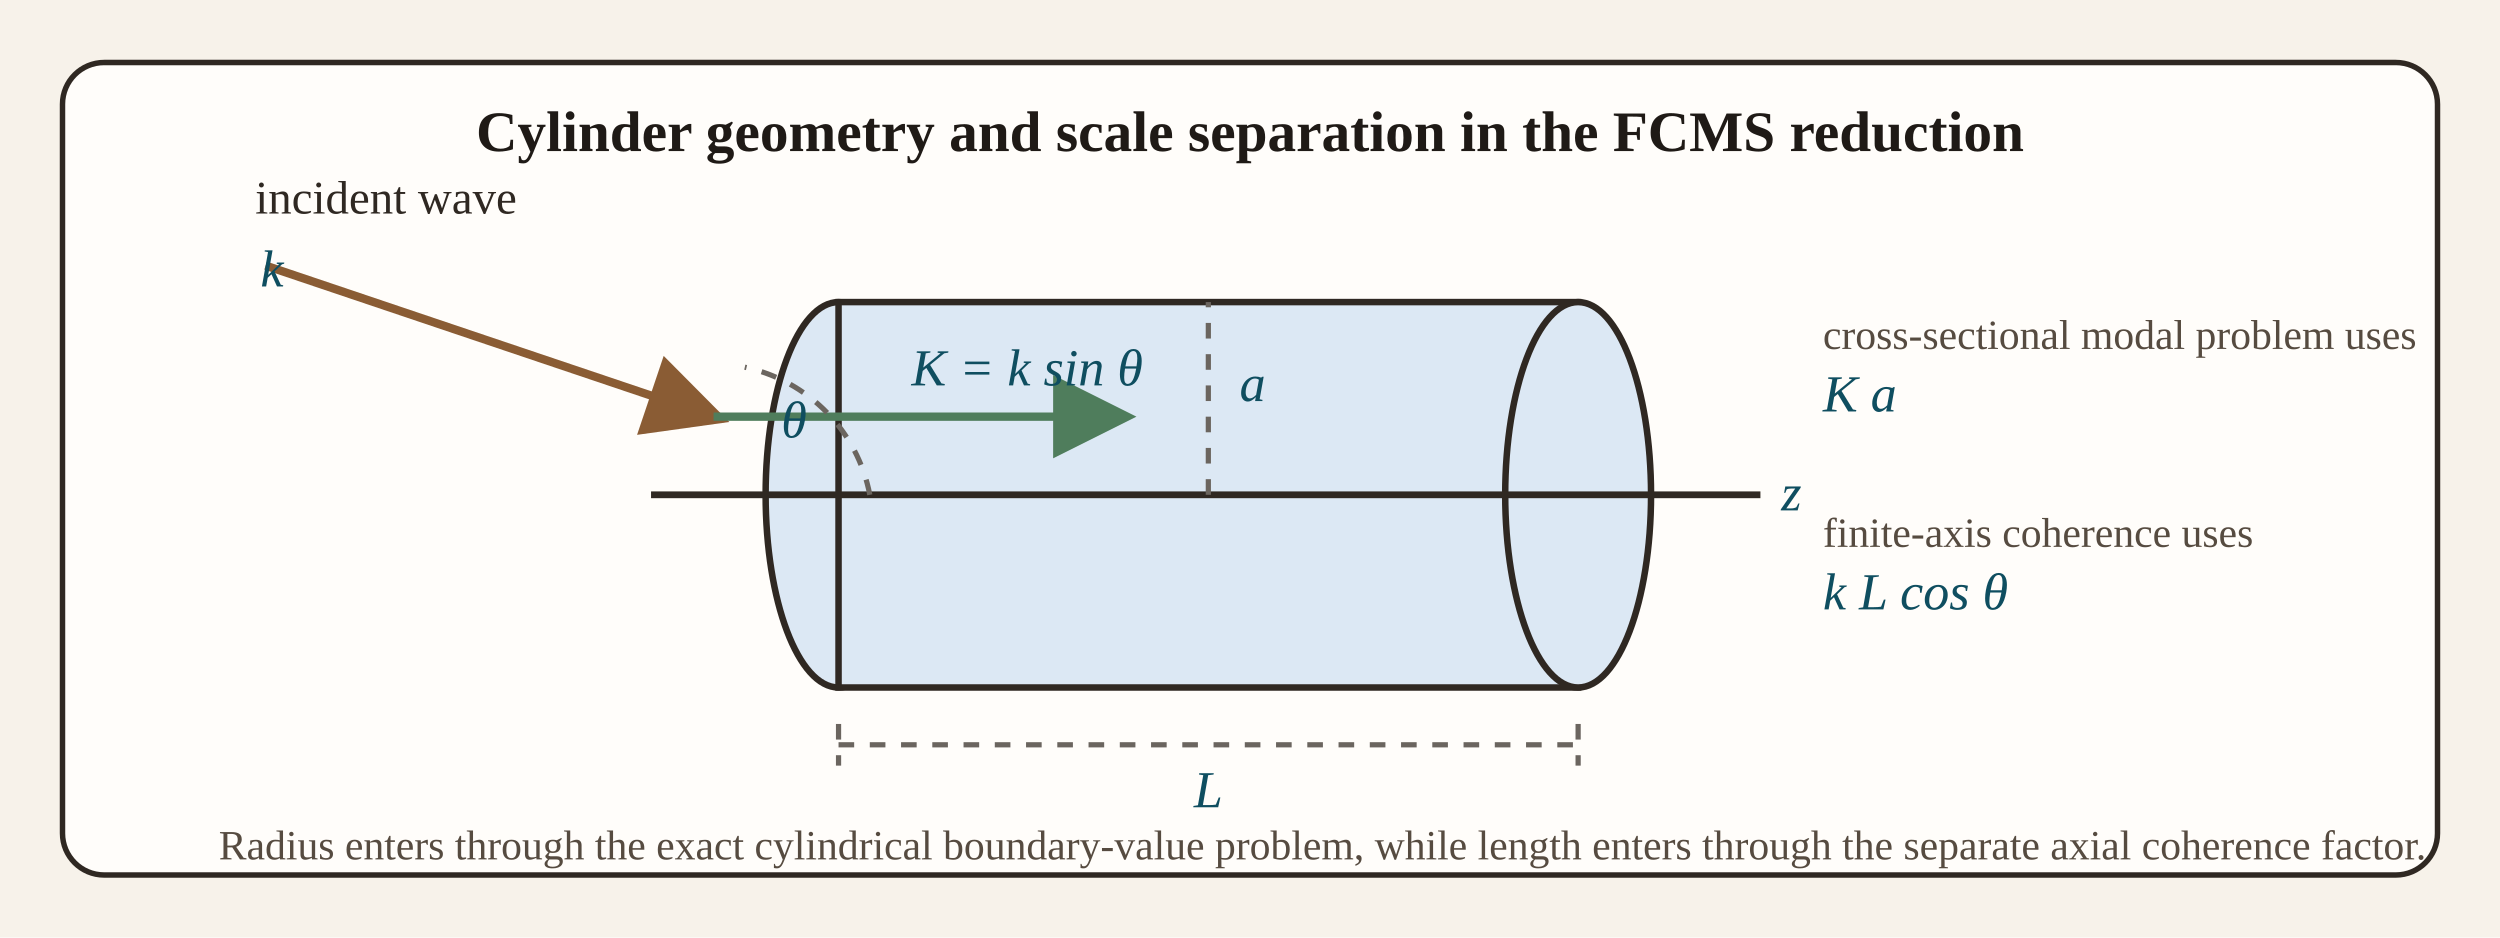
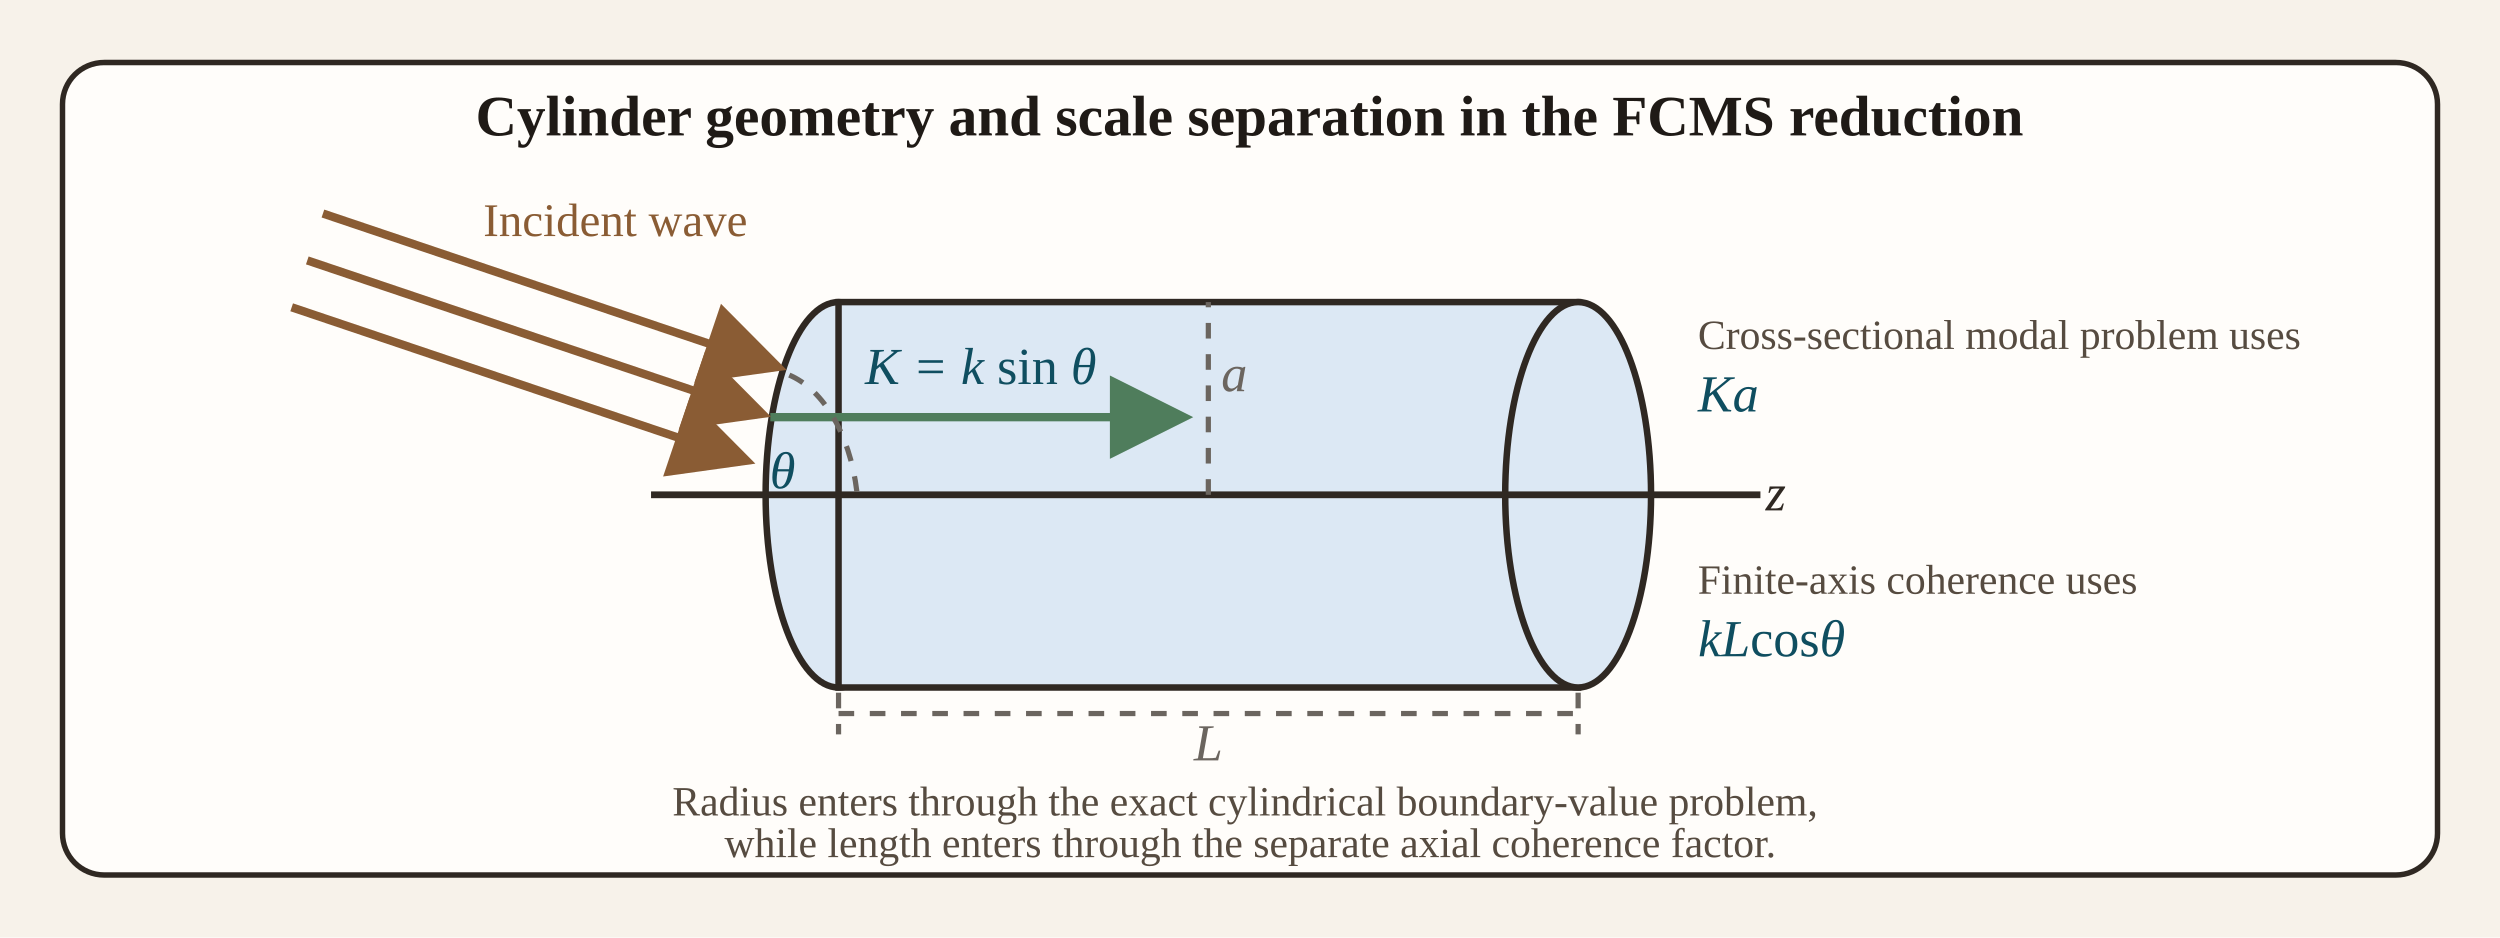
- <svg xmlns="http://www.w3.org/2000/svg" viewBox="0 0 960 360" role="img" aria-labelledby="title desc">
-   <defs>
-     <style>
+ <svg xmlns="http://www.w3.org/2000/svg" viewBox="0 0 960 360" role="img" aria-labelledby="title desc" version="1.1" id="svg17">
+   <defs id="defs2">
+     <style id="style1">
      .bg { fill: #f7f2ea; }
      .panel { fill: #fffdfa; stroke: #2f2822; stroke-width: 2.1; }
      .head { font: 700 22px Georgia, "Times New Roman", serif; fill: #1f1a16; }
      .txt { font: 18px Georgia, "Times New Roman", serif; fill: #2f2822; }
      .small { font: 16px Georgia, "Times New Roman", serif; fill: #564b40; }
      .math { font: italic 20px Georgia, "Times New Roman", serif; fill: #0f4e60; }
      .cyl { fill: #dce8f4; stroke: #2f2822; stroke-width: 2.5; }
      .axis { stroke: #2f2822; stroke-width: 2.6; }
      .guide { stroke: #6b655f; stroke-width: 2; stroke-dasharray: 6 6; fill: none; }
      .ray { stroke: #8a5c34; stroke-width: 3.2; fill: none; marker-end: url(#arr1); }
      .kvec { stroke: #4f7d5c; stroke-width: 3.2; fill: none; marker-end: url(#arr2); }
    </style>
    <marker id="arr1" markerWidth="10" markerHeight="10" refX="8" refY="5" orient="auto">
-       <path d="M0,0 L10,5 L0,10 z" fill="#8a5c34" />
+       <path d="M0,0 L10,5 L0,10 z" fill="#8a5c34" id="path1" />
    </marker>
    <marker id="arr2" markerWidth="10" markerHeight="10" refX="8" refY="5" orient="auto">
-       <path d="M0,0 L10,5 L0,10 z" fill="#4f7d5c" />
+       <path d="M0,0 L10,5 L0,10 z" fill="#4f7d5c" id="path2" />
    </marker>
  </defs>
-   <rect class="bg" width="960" height="360" />
-   <rect class="panel" x="24" y="24" width="912" height="312" rx="16" ry="16" />
-   <text class="head" x="480" y="58" text-anchor="middle">Cylinder geometry and scale separation in the FCMS reduction</text>
-   <ellipse class="cyl" cx="322" cy="190" rx="28" ry="74" />
-   <rect class="cyl" x="322" y="116" width="284" height="148" />
-   <ellipse class="cyl" cx="606" cy="190" rx="28" ry="74" />
-   <line class="axis" x1="250" y1="190" x2="676" y2="190" />
-   <text class="math" x="684" y="196">z</text>
-   <line class="guide" x1="322" y1="286" x2="606" y2="286" />
-   <line class="guide" x1="322" y1="278" x2="322" y2="294" />
-   <line class="guide" x1="606" y1="278" x2="606" y2="294" />
-   <text class="math" x="464" y="310" text-anchor="middle">L</text>
-   <line class="guide" x1="464" y1="190" x2="464" y2="116" />
-   <text class="math" x="476" y="154">a</text>
-   <line class="ray" x1="102" y1="102" x2="274" y2="160" />
-   <text class="txt" x="98" y="82">incident wave</text>
-   <text class="math" x="100" y="110">k</text>
-   <line class="kvec" x1="274" y1="160" x2="430" y2="160" />
-   <text class="math" x="350" y="148">K = k sin θ</text>
-   <path class="guide" d="M334 190 A62 62 0 0 0 286 141" />
-   <text class="math" x="300" y="168">θ</text>
-   <text class="small" x="700" y="134">cross-sectional modal problem uses</text>
-   <text class="math" x="700" y="158">K a</text>
-   <text class="small" x="700" y="210">finite-axis coherence uses</text>
-   <text class="math" x="700" y="234">k L cos θ</text>
-   <text class="small" x="84" y="330">Radius enters through the exact cylindrical boundary-value problem, while length enters through the separate axial coherence factor.</text>
+   <rect class="bg" width="960" height="360" id="rect2" />
+   <rect class="panel" x="24" y="24" width="912" height="312" rx="16" ry="16" id="rect3" />
+   <text class="head" x="479.807" y="52" text-anchor="middle" id="text3" style="font-style:normal;font-variant:normal;font-weight:700;font-stretch:normal;font-size:22px;line-height:normal;font-family:Georgia, 'Times New Roman', serif">Cylinder geometry and scale separation in the FCMS reduction</text>
+   <ellipse class="cyl" cx="322" cy="190" rx="28" ry="74" id="ellipse3" />
+   <rect class="cyl" x="322" y="116" width="284" height="148" id="rect4" />
+   <ellipse class="cyl" cx="606" cy="190" rx="28" ry="74" id="ellipse4" />
+   <line class="axis" x1="250" y1="190" x2="676" y2="190" id="line4" />
+   <text class="math" x="678" y="196" id="text4" style="font-style:italic;font-variant:normal;font-weight:normal;font-stretch:normal;font-size:20px;line-height:normal;font-family:Georgia, 'Times New Roman', serif;fill:#2f2822;fill-opacity:1">z</text>
+   <g id="g20" transform="translate(0,-12)">
+     <line class="guide" x1="322" y1="286" x2="606" y2="286" id="line5" />
+     <line class="guide" x1="322" y1="278" x2="322" y2="294" id="line6" />
+     <line class="guide" x1="606" y1="278" x2="606" y2="294" id="line7" />
+   </g>
+   <text class="math" x="464" y="292" text-anchor="middle" id="text7" style="font-style:italic;font-variant:normal;font-weight:normal;font-stretch:normal;font-size:20px;line-height:normal;font-family:Georgia, 'Times New Roman', serif;fill:#6b655f;fill-opacity:1">L</text>
+   <line class="guide" x1="464" y1="190" x2="464" y2="116" id="line8" />
+   <text class="math" x="468.973" y="150.216" id="text8" style="font-style:italic;font-variant:normal;font-weight:normal;font-stretch:normal;font-size:20px;line-height:normal;font-family:Georgia, 'Times New Roman', serif;fill:#6b655f;fill-opacity:1">a</text>
+   <text class="txt" x="185.568" y="90.649" id="text9" style="font-style:normal;font-variant:normal;font-weight:normal;font-stretch:normal;font-size:18px;line-height:normal;font-family:Georgia, 'Times New Roman', serif;fill:#8a5c34;fill-opacity:1">Incident wave</text>
+   <line class="kvec" x1="295.8" y1="160.191" x2="451.8" y2="160.191" id="line10" />
+   <text class="math" x="332.162" y="147.459" id="text11" style="font-style:italic;font-variant:normal;font-weight:normal;font-stretch:normal;font-size:20px;line-height:normal;font-family:Georgia, 'Times New Roman', serif;fill:#0f4e60">K = k <tspan style="font-style:normal;font-variant:normal;font-weight:normal;font-stretch:normal;font-size:20px;font-family:Georgia, 'Times New Roman', serif;-inkscape-font-specification:'Georgia, Times New Roman, serif, Normal';font-variant-ligatures:normal;font-variant-caps:normal;font-variant-numeric:normal;font-variant-east-asian:normal" id="tspan23">sin</tspan> θ</text>
+   <path class="guide" d="M 329.039,188.821 A 35.687,57.483 0 0 0 301.411,143.391" id="path11" />
+   <text class="math" x="295.604" y="187.493" id="text12" style="font-style:italic;font-variant:normal;font-weight:normal;font-stretch:normal;font-size:20px;line-height:normal;font-family:Georgia, 'Times New Roman', serif">θ</text>
+   <text class="small" x="652" y="134" id="text13" style="font-style:normal;font-variant:normal;font-weight:normal;font-stretch:normal;font-size:16px;line-height:normal;font-family:Georgia, 'Times New Roman', serif">Cross-sectional modal problem uses</text>
+   <text class="math" x="652" y="158" id="text14" style="font-style:italic;font-variant:normal;font-weight:normal;font-stretch:normal;font-size:20px;line-height:normal;font-family:Georgia, 'Times New Roman', serif">Ka</text>
+   <text class="small" x="651.938" y="228" id="text15" style="font-style:normal;font-variant:normal;font-weight:normal;font-stretch:normal;font-size:16px;line-height:normal;font-family:Georgia, 'Times New Roman', serif">Finite-axis coherence uses</text>
+   <text class="math" x="652.072" y="252" id="text16" style="font-style:italic;font-variant:normal;font-weight:normal;font-stretch:normal;font-size:20px;line-height:normal;font-family:Georgia, 'Times New Roman', serif;fill:#0f4e60">kL<tspan style="font-style:normal;font-variant:normal;font-weight:normal;font-stretch:normal;font-size:20px;font-family:Georgia, 'Times New Roman', serif;-inkscape-font-specification:'Georgia, Times New Roman, serif, Normal';font-variant-ligatures:normal;font-variant-caps:normal;font-variant-numeric:normal;font-variant-east-asian:normal" id="tspan22">cos</tspan>θ</text>
+   <text class="small" x="480.098" y="313.135" id="text17" style="font-style:normal;font-variant:normal;font-weight:normal;font-stretch:normal;font-size:16px;line-height:1;font-family:Georgia, 'Times New Roman', serif;-inkscape-font-specification:'Georgia, Times New Roman, serif, Normal';font-variant-ligatures:normal;font-variant-caps:normal;font-variant-numeric:normal;font-variant-east-asian:normal;text-align:center;text-anchor:middle;fill:#564b40">
+     <tspan id="tspan20" x="480.098" y="313.135" style="line-height:1">Radius enters through the exact cylindrical boundary-value problem,</tspan>
+     <tspan id="tspan21" x="480.098" y="329.135" style="line-height:1">while length enters through the separate axial coherence factor.</tspan>
+   </text>
+   <g id="g19" transform="translate(16,-2)">
+     <line class="ray" x1="102" y1="102" x2="274" y2="160" id="line17" style="fill:#2f2822;fill-opacity:1" />
+     <line class="ray" x1="108" y1="84" x2="280" y2="142" id="line18" style="fill:#2f2822;fill-opacity:1" />
+     <line class="ray" x1="96" y1="120" x2="268" y2="178" id="line19" style="fill:#2f2822;fill-opacity:1" />
+   </g>
</svg>
